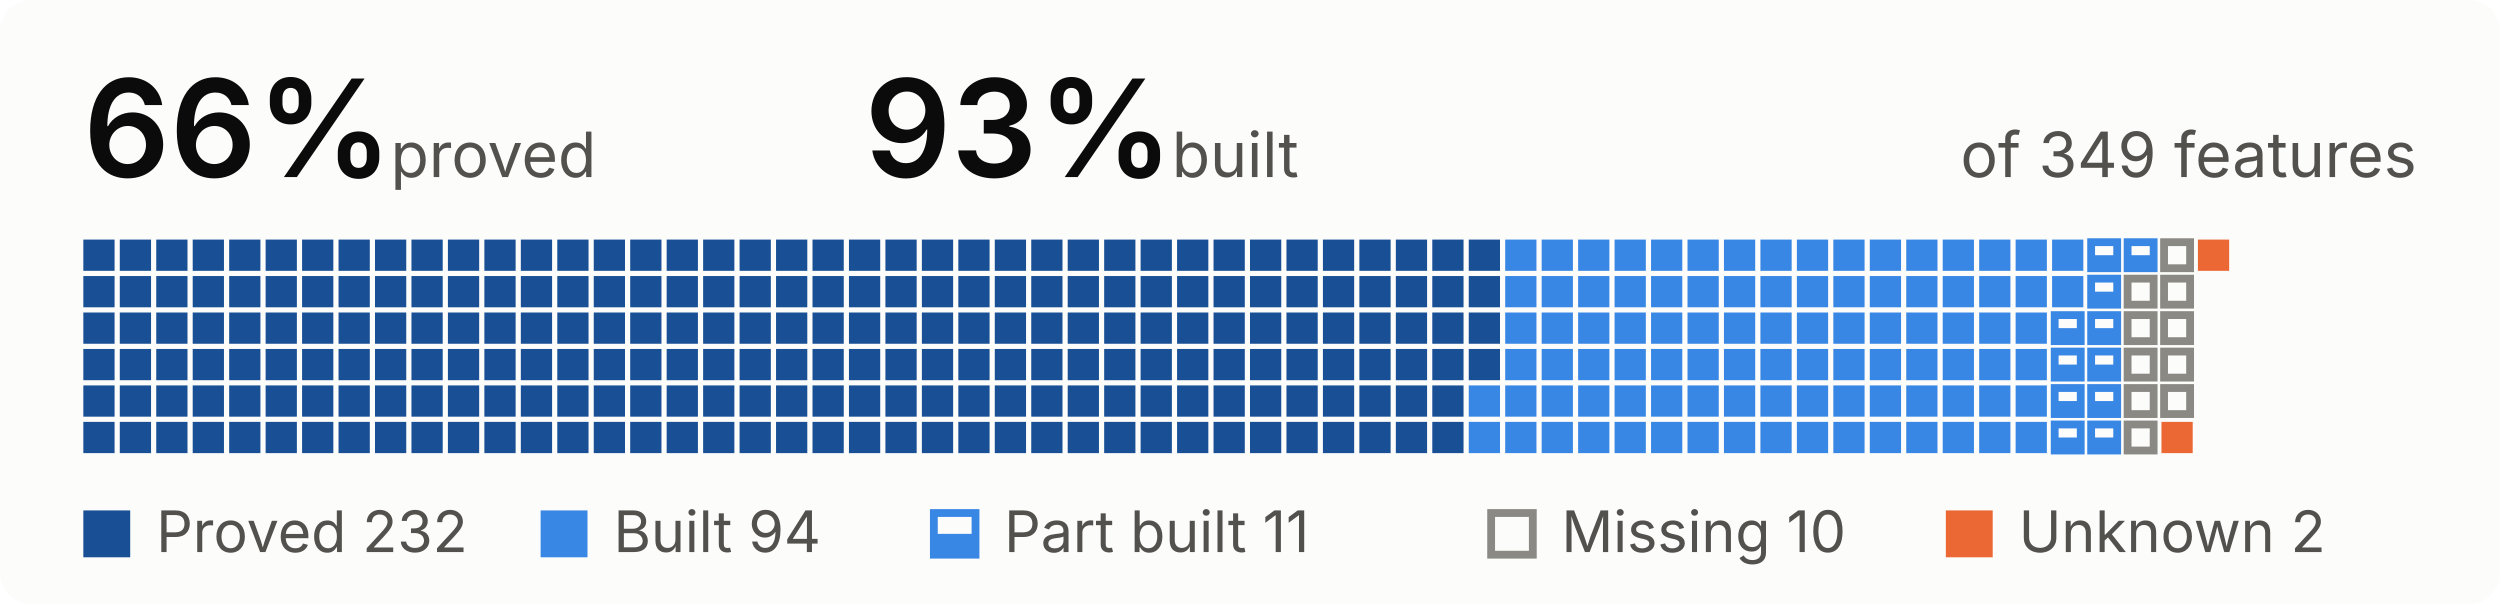
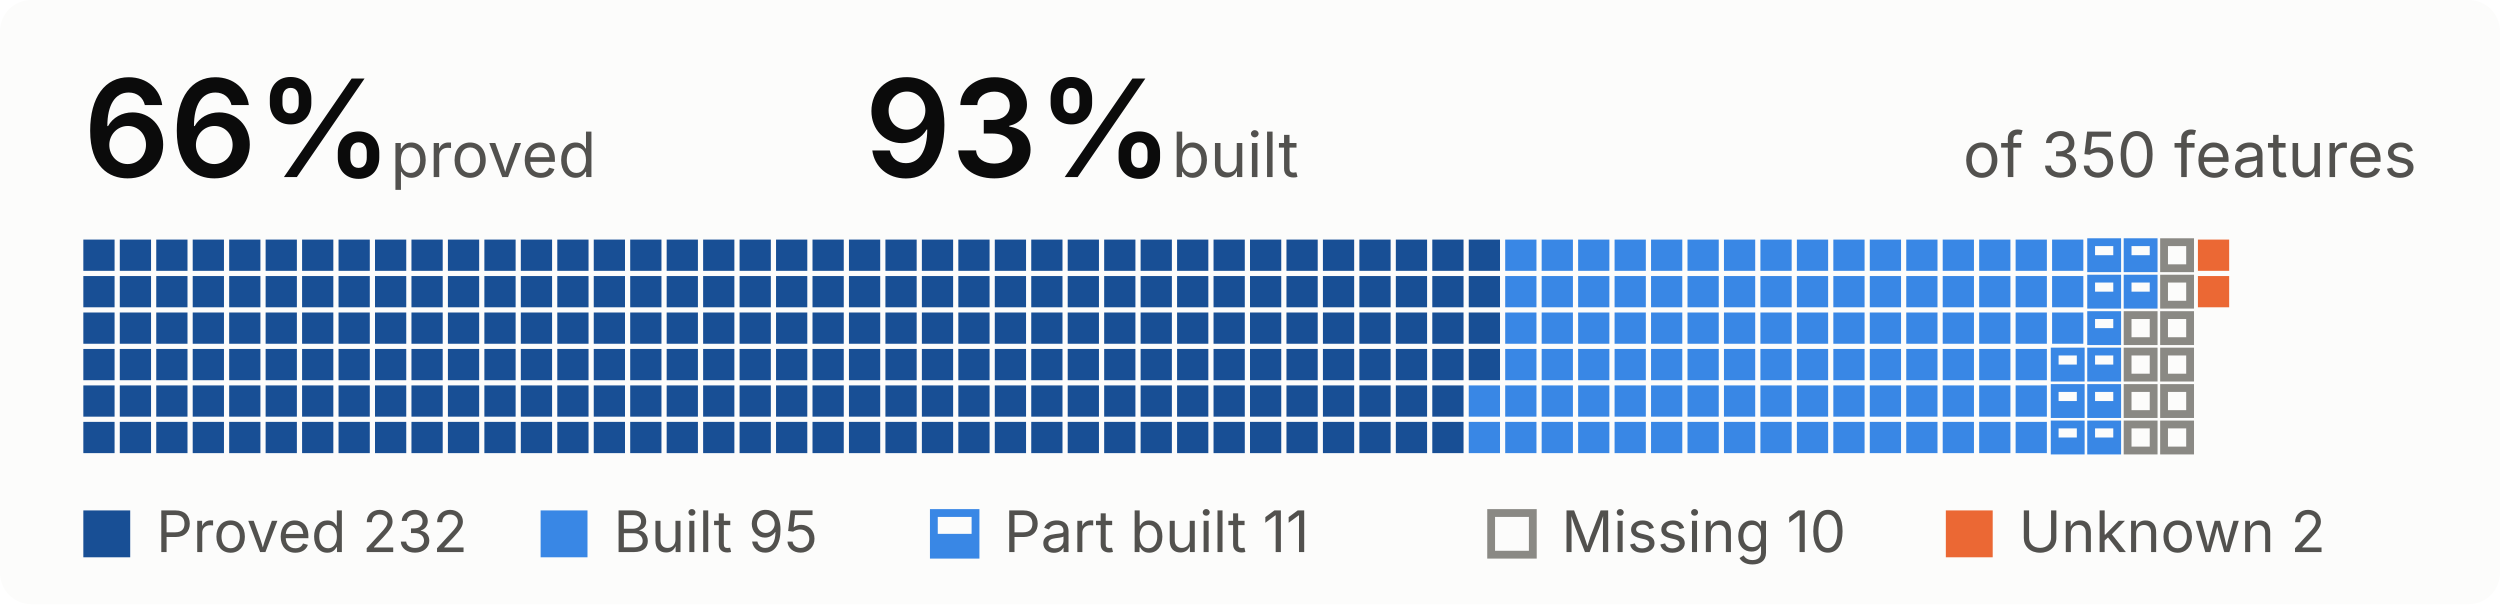
- <svg xmlns="http://www.w3.org/2000/svg" width="480" height="116" viewBox="0 0 480 116" role="img" aria-label="66 percent proved, 93 percent built, of 349 features">
+ <svg xmlns="http://www.w3.org/2000/svg" width="480" height="116" viewBox="0 0 480 116" role="img" aria-label="66 percent proved, 93 percent built, of 350 features">
  <style>
.bg{fill:#fcfcfb}.t{fill:#0b0b0b}.s{fill:#52514e}.rule{fill:#e1e0d9}
.proved{fill:#184f95}.built{fill:#3987e5}.unknown{fill:#eb6834}
.part-o{fill:none;stroke:#3987e5;stroke-width:1.5}.part-f{fill:#3987e5}
.missing{fill:none;stroke:#8a8984;stroke-width:1.5}
.pass{fill:#184f95}.fail{fill:#eb6834}.none{fill:none;stroke:#8a8984;stroke-width:1.5}
@media (prefers-color-scheme:dark){
.bg{fill:#1a1a19}.t{fill:#f0efec}.s{fill:#c3c2b7}.rule{fill:#383835}
.proved{fill:#86b6ef}.built{fill:#3987e5}.unknown{fill:#d95926}
.part-o{stroke:#3987e5}.part-f{fill:#3987e5}
.missing{stroke:#8d8c85}
.pass{fill:#86b6ef}.fail{fill:#d95926}.none{stroke:#8d8c85}
}
text{font-family:system-ui,-apple-system,"Segoe UI",sans-serif;font-size:12px}
.big{font-size:26px;font-weight:600}.b{font-weight:600}.xs{font-size:11px}
</style>
  <rect width="480" height="116" rx="6" class="bg" />
  <text x="16.0" y="34.0" class="t big">66%</text>
  <text x="75.0" y="34.0" class="s">proved</text>
  <text x="166.0" y="34.0" class="t big">93%</text>
  <text x="225.0" y="34.0" class="s">built</text>
-   <text x="464.0" y="34.0" class="s" text-anchor="end">of 349 features</text>
+   <text x="464.0" y="34.0" class="s" text-anchor="end">of 350 features</text>
  <rect x="16.0" y="46.0" width="6" height="6" class="proved" />
  <rect x="16.0" y="53.0" width="6" height="6" class="proved" />
  <rect x="16.0" y="60.0" width="6" height="6" class="proved" />
  <rect x="16.0" y="67.0" width="6" height="6" class="proved" />
  <rect x="16.0" y="74.0" width="6" height="6" class="proved" />
  <rect x="16.0" y="81.0" width="6" height="6" class="proved" />
  <rect x="23.0" y="46.0" width="6" height="6" class="proved" />
  <rect x="23.0" y="53.0" width="6" height="6" class="proved" />
  <rect x="23.0" y="60.0" width="6" height="6" class="proved" />
  <rect x="23.0" y="67.0" width="6" height="6" class="proved" />
  <rect x="23.0" y="74.0" width="6" height="6" class="proved" />
  <rect x="23.0" y="81.0" width="6" height="6" class="proved" />
  <rect x="30.0" y="46.0" width="6" height="6" class="proved" />
  <rect x="30.0" y="53.0" width="6" height="6" class="proved" />
  <rect x="30.0" y="60.0" width="6" height="6" class="proved" />
  <rect x="30.0" y="67.0" width="6" height="6" class="proved" />
  <rect x="30.0" y="74.0" width="6" height="6" class="proved" />
  <rect x="30.0" y="81.0" width="6" height="6" class="proved" />
  <rect x="37.0" y="46.0" width="6" height="6" class="proved" />
  <rect x="37.0" y="53.0" width="6" height="6" class="proved" />
  <rect x="37.0" y="60.0" width="6" height="6" class="proved" />
  <rect x="37.0" y="67.0" width="6" height="6" class="proved" />
  <rect x="37.0" y="74.0" width="6" height="6" class="proved" />
  <rect x="37.0" y="81.0" width="6" height="6" class="proved" />
  <rect x="44.0" y="46.0" width="6" height="6" class="proved" />
  <rect x="44.0" y="53.0" width="6" height="6" class="proved" />
  <rect x="44.0" y="60.0" width="6" height="6" class="proved" />
  <rect x="44.0" y="67.0" width="6" height="6" class="proved" />
  <rect x="44.0" y="74.0" width="6" height="6" class="proved" />
  <rect x="44.0" y="81.0" width="6" height="6" class="proved" />
  <rect x="51.0" y="46.0" width="6" height="6" class="proved" />
  <rect x="51.0" y="53.0" width="6" height="6" class="proved" />
  <rect x="51.0" y="60.0" width="6" height="6" class="proved" />
  <rect x="51.0" y="67.0" width="6" height="6" class="proved" />
  <rect x="51.0" y="74.0" width="6" height="6" class="proved" />
  <rect x="51.0" y="81.0" width="6" height="6" class="proved" />
  <rect x="58.0" y="46.0" width="6" height="6" class="proved" />
  <rect x="58.0" y="53.0" width="6" height="6" class="proved" />
  <rect x="58.0" y="60.0" width="6" height="6" class="proved" />
  <rect x="58.0" y="67.0" width="6" height="6" class="proved" />
  <rect x="58.0" y="74.0" width="6" height="6" class="proved" />
  <rect x="58.0" y="81.0" width="6" height="6" class="proved" />
  <rect x="65.0" y="46.0" width="6" height="6" class="proved" />
  <rect x="65.0" y="53.0" width="6" height="6" class="proved" />
  <rect x="65.0" y="60.0" width="6" height="6" class="proved" />
  <rect x="65.0" y="67.0" width="6" height="6" class="proved" />
  <rect x="65.0" y="74.0" width="6" height="6" class="proved" />
  <rect x="65.0" y="81.0" width="6" height="6" class="proved" />
  <rect x="72.0" y="46.0" width="6" height="6" class="proved" />
  <rect x="72.0" y="53.0" width="6" height="6" class="proved" />
  <rect x="72.0" y="60.0" width="6" height="6" class="proved" />
  <rect x="72.0" y="67.0" width="6" height="6" class="proved" />
  <rect x="72.0" y="74.0" width="6" height="6" class="proved" />
  <rect x="72.0" y="81.0" width="6" height="6" class="proved" />
  <rect x="79.0" y="46.0" width="6" height="6" class="proved" />
  <rect x="79.0" y="53.0" width="6" height="6" class="proved" />
  <rect x="79.0" y="60.0" width="6" height="6" class="proved" />
  <rect x="79.0" y="67.0" width="6" height="6" class="proved" />
  <rect x="79.0" y="74.0" width="6" height="6" class="proved" />
  <rect x="79.0" y="81.0" width="6" height="6" class="proved" />
  <rect x="86.0" y="46.0" width="6" height="6" class="proved" />
  <rect x="86.0" y="53.0" width="6" height="6" class="proved" />
  <rect x="86.0" y="60.0" width="6" height="6" class="proved" />
  <rect x="86.0" y="67.0" width="6" height="6" class="proved" />
  <rect x="86.0" y="74.0" width="6" height="6" class="proved" />
  <rect x="86.0" y="81.0" width="6" height="6" class="proved" />
  <rect x="93.0" y="46.0" width="6" height="6" class="proved" />
  <rect x="93.0" y="53.0" width="6" height="6" class="proved" />
  <rect x="93.0" y="60.0" width="6" height="6" class="proved" />
  <rect x="93.0" y="67.0" width="6" height="6" class="proved" />
  <rect x="93.0" y="74.0" width="6" height="6" class="proved" />
  <rect x="93.0" y="81.0" width="6" height="6" class="proved" />
  <rect x="100.0" y="46.0" width="6" height="6" class="proved" />
  <rect x="100.0" y="53.0" width="6" height="6" class="proved" />
  <rect x="100.0" y="60.0" width="6" height="6" class="proved" />
  <rect x="100.0" y="67.0" width="6" height="6" class="proved" />
  <rect x="100.0" y="74.0" width="6" height="6" class="proved" />
  <rect x="100.0" y="81.0" width="6" height="6" class="proved" />
  <rect x="107.0" y="46.0" width="6" height="6" class="proved" />
  <rect x="107.0" y="53.0" width="6" height="6" class="proved" />
  <rect x="107.0" y="60.0" width="6" height="6" class="proved" />
  <rect x="107.0" y="67.0" width="6" height="6" class="proved" />
  <rect x="107.0" y="74.0" width="6" height="6" class="proved" />
  <rect x="107.0" y="81.0" width="6" height="6" class="proved" />
  <rect x="114.0" y="46.0" width="6" height="6" class="proved" />
  <rect x="114.0" y="53.0" width="6" height="6" class="proved" />
  <rect x="114.0" y="60.0" width="6" height="6" class="proved" />
  <rect x="114.0" y="67.0" width="6" height="6" class="proved" />
  <rect x="114.0" y="74.0" width="6" height="6" class="proved" />
  <rect x="114.0" y="81.0" width="6" height="6" class="proved" />
  <rect x="121.0" y="46.0" width="6" height="6" class="proved" />
  <rect x="121.0" y="53.0" width="6" height="6" class="proved" />
  <rect x="121.0" y="60.0" width="6" height="6" class="proved" />
  <rect x="121.0" y="67.0" width="6" height="6" class="proved" />
  <rect x="121.0" y="74.0" width="6" height="6" class="proved" />
  <rect x="121.0" y="81.0" width="6" height="6" class="proved" />
  <rect x="128.0" y="46.0" width="6" height="6" class="proved" />
  <rect x="128.0" y="53.0" width="6" height="6" class="proved" />
  <rect x="128.0" y="60.0" width="6" height="6" class="proved" />
  <rect x="128.0" y="67.0" width="6" height="6" class="proved" />
  <rect x="128.0" y="74.0" width="6" height="6" class="proved" />
  <rect x="128.0" y="81.0" width="6" height="6" class="proved" />
  <rect x="135.0" y="46.0" width="6" height="6" class="proved" />
  <rect x="135.0" y="53.0" width="6" height="6" class="proved" />
  <rect x="135.0" y="60.0" width="6" height="6" class="proved" />
  <rect x="135.0" y="67.0" width="6" height="6" class="proved" />
  <rect x="135.0" y="74.0" width="6" height="6" class="proved" />
  <rect x="135.0" y="81.0" width="6" height="6" class="proved" />
  <rect x="142.0" y="46.0" width="6" height="6" class="proved" />
  <rect x="142.0" y="53.0" width="6" height="6" class="proved" />
  <rect x="142.0" y="60.0" width="6" height="6" class="proved" />
  <rect x="142.0" y="67.0" width="6" height="6" class="proved" />
  <rect x="142.0" y="74.0" width="6" height="6" class="proved" />
  <rect x="142.0" y="81.0" width="6" height="6" class="proved" />
  <rect x="149.0" y="46.0" width="6" height="6" class="proved" />
  <rect x="149.0" y="53.0" width="6" height="6" class="proved" />
  <rect x="149.0" y="60.0" width="6" height="6" class="proved" />
  <rect x="149.0" y="67.0" width="6" height="6" class="proved" />
  <rect x="149.0" y="74.0" width="6" height="6" class="proved" />
  <rect x="149.0" y="81.0" width="6" height="6" class="proved" />
  <rect x="156.0" y="46.0" width="6" height="6" class="proved" />
  <rect x="156.0" y="53.0" width="6" height="6" class="proved" />
  <rect x="156.0" y="60.0" width="6" height="6" class="proved" />
  <rect x="156.0" y="67.0" width="6" height="6" class="proved" />
  <rect x="156.0" y="74.0" width="6" height="6" class="proved" />
  <rect x="156.0" y="81.0" width="6" height="6" class="proved" />
  <rect x="163.0" y="46.0" width="6" height="6" class="proved" />
  <rect x="163.0" y="53.0" width="6" height="6" class="proved" />
  <rect x="163.0" y="60.0" width="6" height="6" class="proved" />
  <rect x="163.0" y="67.0" width="6" height="6" class="proved" />
  <rect x="163.0" y="74.0" width="6" height="6" class="proved" />
  <rect x="163.0" y="81.0" width="6" height="6" class="proved" />
  <rect x="170.0" y="46.0" width="6" height="6" class="proved" />
  <rect x="170.0" y="53.0" width="6" height="6" class="proved" />
  <rect x="170.0" y="60.0" width="6" height="6" class="proved" />
  <rect x="170.0" y="67.0" width="6" height="6" class="proved" />
  <rect x="170.0" y="74.0" width="6" height="6" class="proved" />
  <rect x="170.0" y="81.0" width="6" height="6" class="proved" />
  <rect x="177.0" y="46.0" width="6" height="6" class="proved" />
  <rect x="177.0" y="53.0" width="6" height="6" class="proved" />
  <rect x="177.0" y="60.0" width="6" height="6" class="proved" />
  <rect x="177.0" y="67.0" width="6" height="6" class="proved" />
  <rect x="177.0" y="74.0" width="6" height="6" class="proved" />
  <rect x="177.0" y="81.0" width="6" height="6" class="proved" />
  <rect x="184.0" y="46.0" width="6" height="6" class="proved" />
  <rect x="184.0" y="53.0" width="6" height="6" class="proved" />
  <rect x="184.0" y="60.0" width="6" height="6" class="proved" />
  <rect x="184.0" y="67.0" width="6" height="6" class="proved" />
  <rect x="184.0" y="74.0" width="6" height="6" class="proved" />
  <rect x="184.0" y="81.0" width="6" height="6" class="proved" />
  <rect x="191.0" y="46.0" width="6" height="6" class="proved" />
  <rect x="191.0" y="53.0" width="6" height="6" class="proved" />
  <rect x="191.0" y="60.0" width="6" height="6" class="proved" />
  <rect x="191.0" y="67.0" width="6" height="6" class="proved" />
  <rect x="191.0" y="74.0" width="6" height="6" class="proved" />
  <rect x="191.0" y="81.0" width="6" height="6" class="proved" />
  <rect x="198.0" y="46.0" width="6" height="6" class="proved" />
  <rect x="198.0" y="53.0" width="6" height="6" class="proved" />
  <rect x="198.0" y="60.0" width="6" height="6" class="proved" />
  <rect x="198.0" y="67.0" width="6" height="6" class="proved" />
  <rect x="198.0" y="74.0" width="6" height="6" class="proved" />
  <rect x="198.0" y="81.0" width="6" height="6" class="proved" />
  <rect x="205.0" y="46.0" width="6" height="6" class="proved" />
  <rect x="205.0" y="53.0" width="6" height="6" class="proved" />
  <rect x="205.0" y="60.0" width="6" height="6" class="proved" />
  <rect x="205.0" y="67.0" width="6" height="6" class="proved" />
  <rect x="205.0" y="74.0" width="6" height="6" class="proved" />
  <rect x="205.0" y="81.0" width="6" height="6" class="proved" />
  <rect x="212.0" y="46.0" width="6" height="6" class="proved" />
  <rect x="212.0" y="53.0" width="6" height="6" class="proved" />
  <rect x="212.0" y="60.0" width="6" height="6" class="proved" />
  <rect x="212.0" y="67.0" width="6" height="6" class="proved" />
  <rect x="212.0" y="74.0" width="6" height="6" class="proved" />
  <rect x="212.0" y="81.0" width="6" height="6" class="proved" />
  <rect x="219.0" y="46.0" width="6" height="6" class="proved" />
  <rect x="219.0" y="53.0" width="6" height="6" class="proved" />
  <rect x="219.0" y="60.0" width="6" height="6" class="proved" />
  <rect x="219.0" y="67.0" width="6" height="6" class="proved" />
  <rect x="219.0" y="74.0" width="6" height="6" class="proved" />
  <rect x="219.0" y="81.0" width="6" height="6" class="proved" />
  <rect x="226.0" y="46.0" width="6" height="6" class="proved" />
  <rect x="226.0" y="53.0" width="6" height="6" class="proved" />
  <rect x="226.0" y="60.0" width="6" height="6" class="proved" />
  <rect x="226.0" y="67.0" width="6" height="6" class="proved" />
  <rect x="226.0" y="74.0" width="6" height="6" class="proved" />
  <rect x="226.0" y="81.0" width="6" height="6" class="proved" />
  <rect x="233.0" y="46.0" width="6" height="6" class="proved" />
  <rect x="233.0" y="53.0" width="6" height="6" class="proved" />
  <rect x="233.0" y="60.0" width="6" height="6" class="proved" />
  <rect x="233.0" y="67.0" width="6" height="6" class="proved" />
  <rect x="233.0" y="74.0" width="6" height="6" class="proved" />
  <rect x="233.0" y="81.0" width="6" height="6" class="proved" />
  <rect x="240.0" y="46.0" width="6" height="6" class="proved" />
  <rect x="240.0" y="53.0" width="6" height="6" class="proved" />
  <rect x="240.0" y="60.0" width="6" height="6" class="proved" />
  <rect x="240.0" y="67.0" width="6" height="6" class="proved" />
  <rect x="240.0" y="74.0" width="6" height="6" class="proved" />
  <rect x="240.0" y="81.0" width="6" height="6" class="proved" />
  <rect x="247.0" y="46.0" width="6" height="6" class="proved" />
  <rect x="247.0" y="53.0" width="6" height="6" class="proved" />
  <rect x="247.0" y="60.0" width="6" height="6" class="proved" />
  <rect x="247.0" y="67.0" width="6" height="6" class="proved" />
  <rect x="247.0" y="74.0" width="6" height="6" class="proved" />
  <rect x="247.0" y="81.0" width="6" height="6" class="proved" />
  <rect x="254.0" y="46.0" width="6" height="6" class="proved" />
  <rect x="254.0" y="53.0" width="6" height="6" class="proved" />
  <rect x="254.0" y="60.0" width="6" height="6" class="proved" />
  <rect x="254.0" y="67.0" width="6" height="6" class="proved" />
  <rect x="254.0" y="74.0" width="6" height="6" class="proved" />
  <rect x="254.0" y="81.0" width="6" height="6" class="proved" />
  <rect x="261.0" y="46.0" width="6" height="6" class="proved" />
  <rect x="261.0" y="53.0" width="6" height="6" class="proved" />
  <rect x="261.0" y="60.0" width="6" height="6" class="proved" />
  <rect x="261.0" y="67.0" width="6" height="6" class="proved" />
  <rect x="261.0" y="74.0" width="6" height="6" class="proved" />
  <rect x="261.0" y="81.0" width="6" height="6" class="proved" />
  <rect x="268.0" y="46.0" width="6" height="6" class="proved" />
  <rect x="268.0" y="53.0" width="6" height="6" class="proved" />
  <rect x="268.0" y="60.0" width="6" height="6" class="proved" />
  <rect x="268.0" y="67.0" width="6" height="6" class="proved" />
  <rect x="268.0" y="74.0" width="6" height="6" class="proved" />
  <rect x="268.0" y="81.0" width="6" height="6" class="proved" />
  <rect x="275.0" y="46.0" width="6" height="6" class="proved" />
  <rect x="275.0" y="53.0" width="6" height="6" class="proved" />
  <rect x="275.0" y="60.0" width="6" height="6" class="proved" />
  <rect x="275.0" y="67.0" width="6" height="6" class="proved" />
  <rect x="275.0" y="74.0" width="6" height="6" class="proved" />
  <rect x="275.0" y="81.0" width="6" height="6" class="proved" />
  <rect x="282.0" y="46.0" width="6" height="6" class="proved" />
  <rect x="282.0" y="53.0" width="6" height="6" class="proved" />
  <rect x="282.0" y="60.0" width="6" height="6" class="proved" />
  <rect x="282.0" y="67.0" width="6" height="6" class="proved" />
  <rect x="282.0" y="74.0" width="6" height="6" class="built" />
  <rect x="282.0" y="81.0" width="6" height="6" class="built" />
  <rect x="289.0" y="46.0" width="6" height="6" class="built" />
  <rect x="289.0" y="53.0" width="6" height="6" class="built" />
  <rect x="289.0" y="60.0" width="6" height="6" class="built" />
  <rect x="289.0" y="67.0" width="6" height="6" class="built" />
  <rect x="289.0" y="74.0" width="6" height="6" class="built" />
  <rect x="289.0" y="81.0" width="6" height="6" class="built" />
  <rect x="296.0" y="46.0" width="6" height="6" class="built" />
  <rect x="296.0" y="53.0" width="6" height="6" class="built" />
  <rect x="296.0" y="60.0" width="6" height="6" class="built" />
  <rect x="296.0" y="67.0" width="6" height="6" class="built" />
  <rect x="296.0" y="74.0" width="6" height="6" class="built" />
  <rect x="296.0" y="81.0" width="6" height="6" class="built" />
  <rect x="303.0" y="46.0" width="6" height="6" class="built" />
  <rect x="303.0" y="53.0" width="6" height="6" class="built" />
  <rect x="303.0" y="60.0" width="6" height="6" class="built" />
  <rect x="303.0" y="67.0" width="6" height="6" class="built" />
  <rect x="303.0" y="74.0" width="6" height="6" class="built" />
  <rect x="303.0" y="81.0" width="6" height="6" class="built" />
  <rect x="310.0" y="46.0" width="6" height="6" class="built" />
  <rect x="310.0" y="53.0" width="6" height="6" class="built" />
  <rect x="310.0" y="60.0" width="6" height="6" class="built" />
  <rect x="310.0" y="67.0" width="6" height="6" class="built" />
  <rect x="310.0" y="74.0" width="6" height="6" class="built" />
  <rect x="310.0" y="81.0" width="6" height="6" class="built" />
  <rect x="317.0" y="46.0" width="6" height="6" class="built" />
  <rect x="317.0" y="53.0" width="6" height="6" class="built" />
  <rect x="317.0" y="60.0" width="6" height="6" class="built" />
  <rect x="317.0" y="67.0" width="6" height="6" class="built" />
  <rect x="317.0" y="74.0" width="6" height="6" class="built" />
  <rect x="317.0" y="81.0" width="6" height="6" class="built" />
  <rect x="324.0" y="46.0" width="6" height="6" class="built" />
  <rect x="324.0" y="53.0" width="6" height="6" class="built" />
  <rect x="324.0" y="60.0" width="6" height="6" class="built" />
  <rect x="324.0" y="67.0" width="6" height="6" class="built" />
  <rect x="324.0" y="74.0" width="6" height="6" class="built" />
  <rect x="324.0" y="81.0" width="6" height="6" class="built" />
  <rect x="331.0" y="46.0" width="6" height="6" class="built" />
  <rect x="331.0" y="53.0" width="6" height="6" class="built" />
  <rect x="331.0" y="60.0" width="6" height="6" class="built" />
  <rect x="331.0" y="67.0" width="6" height="6" class="built" />
  <rect x="331.0" y="74.0" width="6" height="6" class="built" />
  <rect x="331.0" y="81.0" width="6" height="6" class="built" />
  <rect x="338.0" y="46.0" width="6" height="6" class="built" />
  <rect x="338.0" y="53.0" width="6" height="6" class="built" />
  <rect x="338.0" y="60.0" width="6" height="6" class="built" />
  <rect x="338.0" y="67.0" width="6" height="6" class="built" />
  <rect x="338.0" y="74.0" width="6" height="6" class="built" />
  <rect x="338.0" y="81.0" width="6" height="6" class="built" />
  <rect x="345.0" y="46.0" width="6" height="6" class="built" />
  <rect x="345.0" y="53.0" width="6" height="6" class="built" />
  <rect x="345.0" y="60.0" width="6" height="6" class="built" />
  <rect x="345.0" y="67.0" width="6" height="6" class="built" />
  <rect x="345.0" y="74.0" width="6" height="6" class="built" />
  <rect x="345.0" y="81.0" width="6" height="6" class="built" />
  <rect x="352.0" y="46.0" width="6" height="6" class="built" />
  <rect x="352.0" y="53.0" width="6" height="6" class="built" />
  <rect x="352.0" y="60.0" width="6" height="6" class="built" />
  <rect x="352.0" y="67.0" width="6" height="6" class="built" />
  <rect x="352.0" y="74.0" width="6" height="6" class="built" />
  <rect x="352.0" y="81.0" width="6" height="6" class="built" />
  <rect x="359.0" y="46.0" width="6" height="6" class="built" />
  <rect x="359.0" y="53.0" width="6" height="6" class="built" />
  <rect x="359.0" y="60.0" width="6" height="6" class="built" />
  <rect x="359.0" y="67.0" width="6" height="6" class="built" />
  <rect x="359.0" y="74.0" width="6" height="6" class="built" />
  <rect x="359.0" y="81.0" width="6" height="6" class="built" />
  <rect x="366.0" y="46.0" width="6" height="6" class="built" />
  <rect x="366.0" y="53.0" width="6" height="6" class="built" />
  <rect x="366.0" y="60.0" width="6" height="6" class="built" />
  <rect x="366.0" y="67.0" width="6" height="6" class="built" />
  <rect x="366.0" y="74.0" width="6" height="6" class="built" />
  <rect x="366.0" y="81.0" width="6" height="6" class="built" />
  <rect x="373.0" y="46.0" width="6" height="6" class="built" />
  <rect x="373.0" y="53.0" width="6" height="6" class="built" />
  <rect x="373.0" y="60.0" width="6" height="6" class="built" />
  <rect x="373.0" y="67.0" width="6" height="6" class="built" />
  <rect x="373.0" y="74.0" width="6" height="6" class="built" />
  <rect x="373.0" y="81.0" width="6" height="6" class="built" />
  <rect x="380.0" y="46.0" width="6" height="6" class="built" />
  <rect x="380.0" y="53.0" width="6" height="6" class="built" />
  <rect x="380.0" y="60.0" width="6" height="6" class="built" />
  <rect x="380.0" y="67.0" width="6" height="6" class="built" />
  <rect x="380.0" y="74.0" width="6" height="6" class="built" />
  <rect x="380.0" y="81.0" width="6" height="6" class="built" />
  <rect x="387.0" y="46.0" width="6" height="6" class="built" />
  <rect x="387.0" y="53.0" width="6" height="6" class="built" />
  <rect x="387.0" y="60.0" width="6" height="6" class="built" />
  <rect x="387.0" y="67.0" width="6" height="6" class="built" />
  <rect x="387.0" y="74.0" width="6" height="6" class="built" />
  <rect x="387.0" y="81.0" width="6" height="6" class="built" />
  <rect x="394.0" y="46.0" width="6" height="6" class="built" />
  <rect x="394.0" y="53.0" width="6" height="6" class="built" />
-   <rect x="394.5" y="60.5" width="5" height="5" fill="none" class="part-o" />
-   <rect x="394.0" y="63.0" width="6" height="3.0" class="part-f" />
+   <rect x="394.0" y="60.0" width="6" height="6" class="built" />
  <rect x="394.5" y="67.5" width="5" height="5" fill="none" class="part-o" />
  <rect x="394.0" y="70.0" width="6" height="3.0" class="part-f" />
  <rect x="394.5" y="74.5" width="5" height="5" fill="none" class="part-o" />
  <rect x="394.0" y="77.0" width="6" height="3.0" class="part-f" />
  <rect x="394.5" y="81.5" width="5" height="5" fill="none" class="part-o" />
  <rect x="394.0" y="84.0" width="6" height="3.0" class="part-f" />
  <rect x="401.5" y="46.5" width="5" height="5" fill="none" class="part-o" />
  <rect x="401.0" y="49.0" width="6" height="3.0" class="part-f" />
  <rect x="401.5" y="53.5" width="5" height="5" fill="none" class="part-o" />
  <rect x="401.0" y="56.0" width="6" height="3.0" class="part-f" />
  <rect x="401.5" y="60.5" width="5" height="5" fill="none" class="part-o" />
  <rect x="401.0" y="63.0" width="6" height="3.0" class="part-f" />
  <rect x="401.5" y="67.5" width="5" height="5" fill="none" class="part-o" />
  <rect x="401.0" y="70.0" width="6" height="3.0" class="part-f" />
  <rect x="401.5" y="74.5" width="5" height="5" fill="none" class="part-o" />
  <rect x="401.0" y="77.0" width="6" height="3.0" class="part-f" />
  <rect x="401.5" y="81.5" width="5" height="5" fill="none" class="part-o" />
  <rect x="401.0" y="84.0" width="6" height="3.0" class="part-f" />
  <rect x="408.5" y="46.5" width="5" height="5" fill="none" class="part-o" />
  <rect x="408.0" y="49.0" width="6" height="3.0" class="part-f" />
-   <rect x="408.5" y="53.5" width="5" height="5" fill="none" class="missing" />
+   <rect x="408.5" y="53.5" width="5" height="5" fill="none" class="part-o" />
+   <rect x="408.0" y="56.0" width="6" height="3.0" class="part-f" />
  <rect x="408.5" y="60.5" width="5" height="5" fill="none" class="missing" />
  <rect x="408.5" y="67.5" width="5" height="5" fill="none" class="missing" />
  <rect x="408.5" y="74.5" width="5" height="5" fill="none" class="missing" />
  <rect x="408.5" y="81.5" width="5" height="5" fill="none" class="missing" />
  <rect x="415.5" y="46.5" width="5" height="5" fill="none" class="missing" />
  <rect x="415.5" y="53.5" width="5" height="5" fill="none" class="missing" />
  <rect x="415.5" y="60.5" width="5" height="5" fill="none" class="missing" />
  <rect x="415.5" y="67.5" width="5" height="5" fill="none" class="missing" />
  <rect x="415.5" y="74.5" width="5" height="5" fill="none" class="missing" />
-   <rect x="415.0" y="81.0" width="6" height="6" class="unknown" />
+   <rect x="415.5" y="81.5" width="5" height="5" fill="none" class="missing" />
  <rect x="422.0" y="46.0" width="6" height="6" class="unknown" />
+   <rect x="422.0" y="53.0" width="6" height="6" class="unknown" />
  <rect x="16.0" y="98.0" width="9" height="9" class="proved" />
  <text x="30.0" y="106.0" class="s xs">Proved 232</text>
  <rect x="103.8" y="98.0" width="9" height="9" class="built" />
-   <text x="117.8" y="106.0" class="s xs">Built 94</text>
+   <text x="117.8" y="106.0" class="s xs">Built 95</text>
  <rect x="179.3" y="98.5" width="8" height="8" fill="none" class="part-o" />
  <rect x="178.8" y="102.5" width="9" height="4.5" class="part-f" />
  <text x="192.8" y="106.0" class="s xs">Part built 11</text>
  <rect x="286.3" y="98.5" width="8" height="8" fill="none" class="missing" />
  <text x="299.8" y="106.0" class="s xs">Missing 10</text>
  <rect x="373.6" y="98.0" width="9" height="9" class="unknown" />
  <text x="387.6" y="106.0" class="s xs">Unknown 2</text>
</svg>
